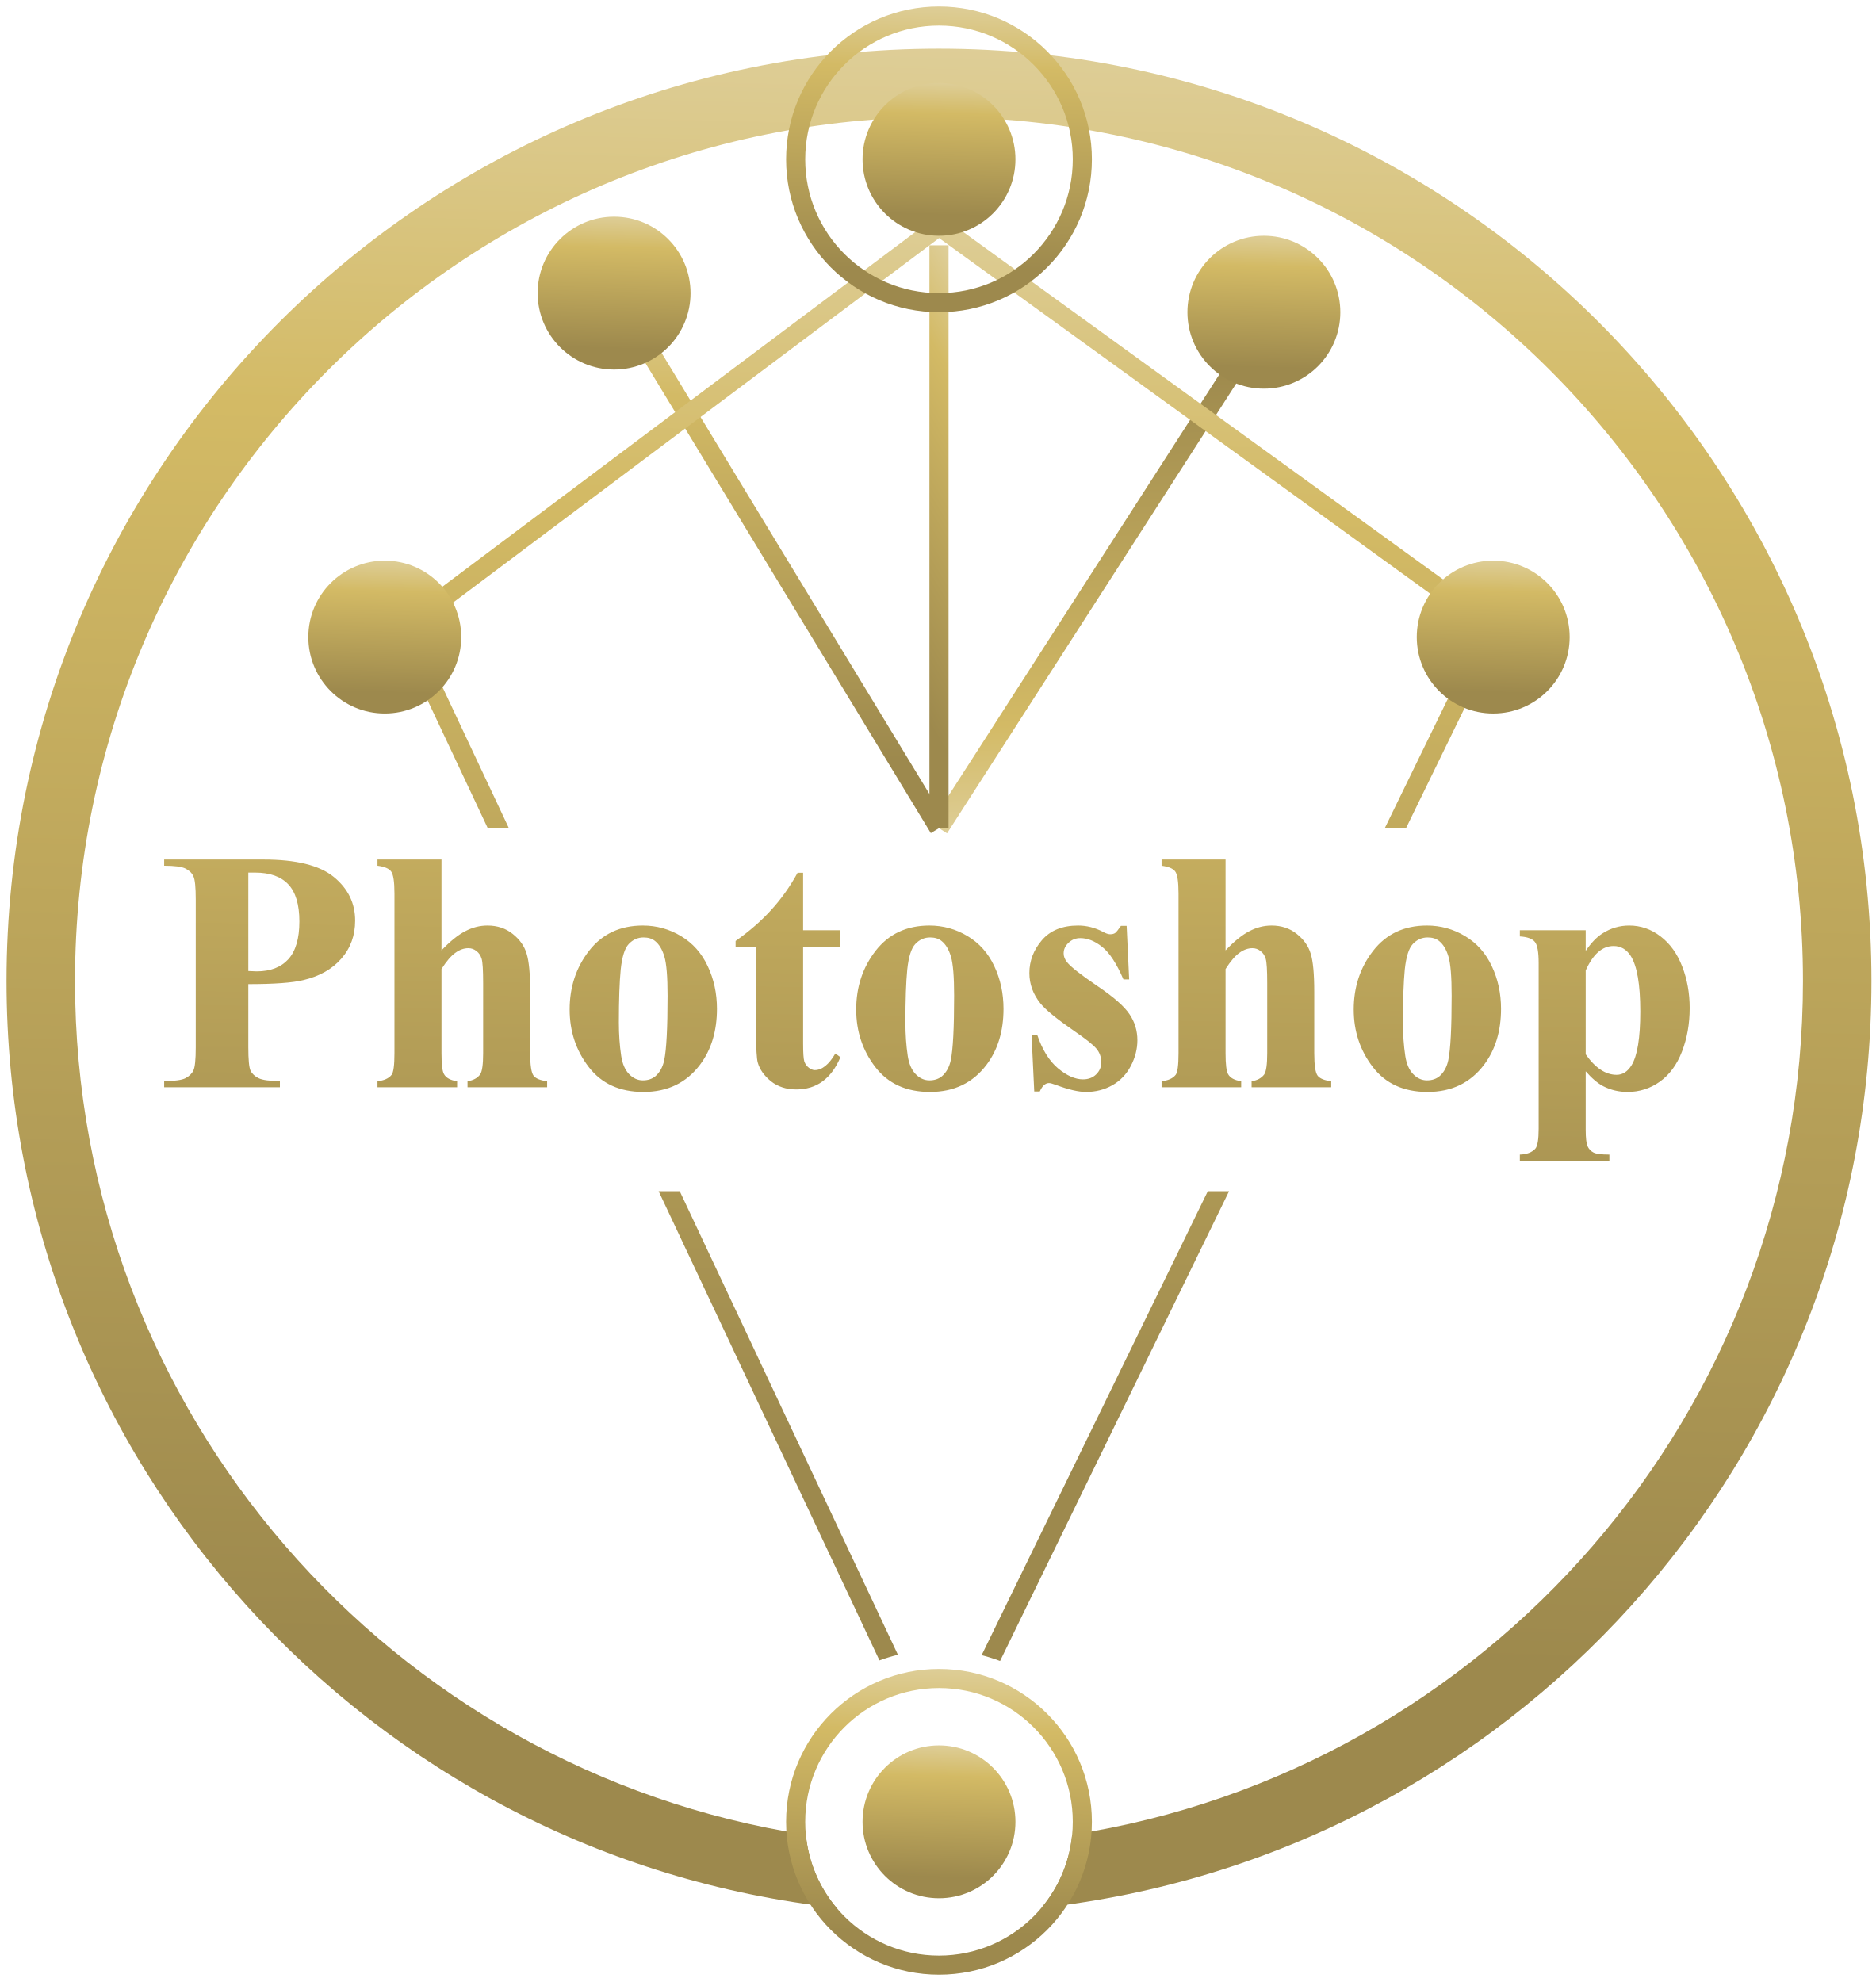
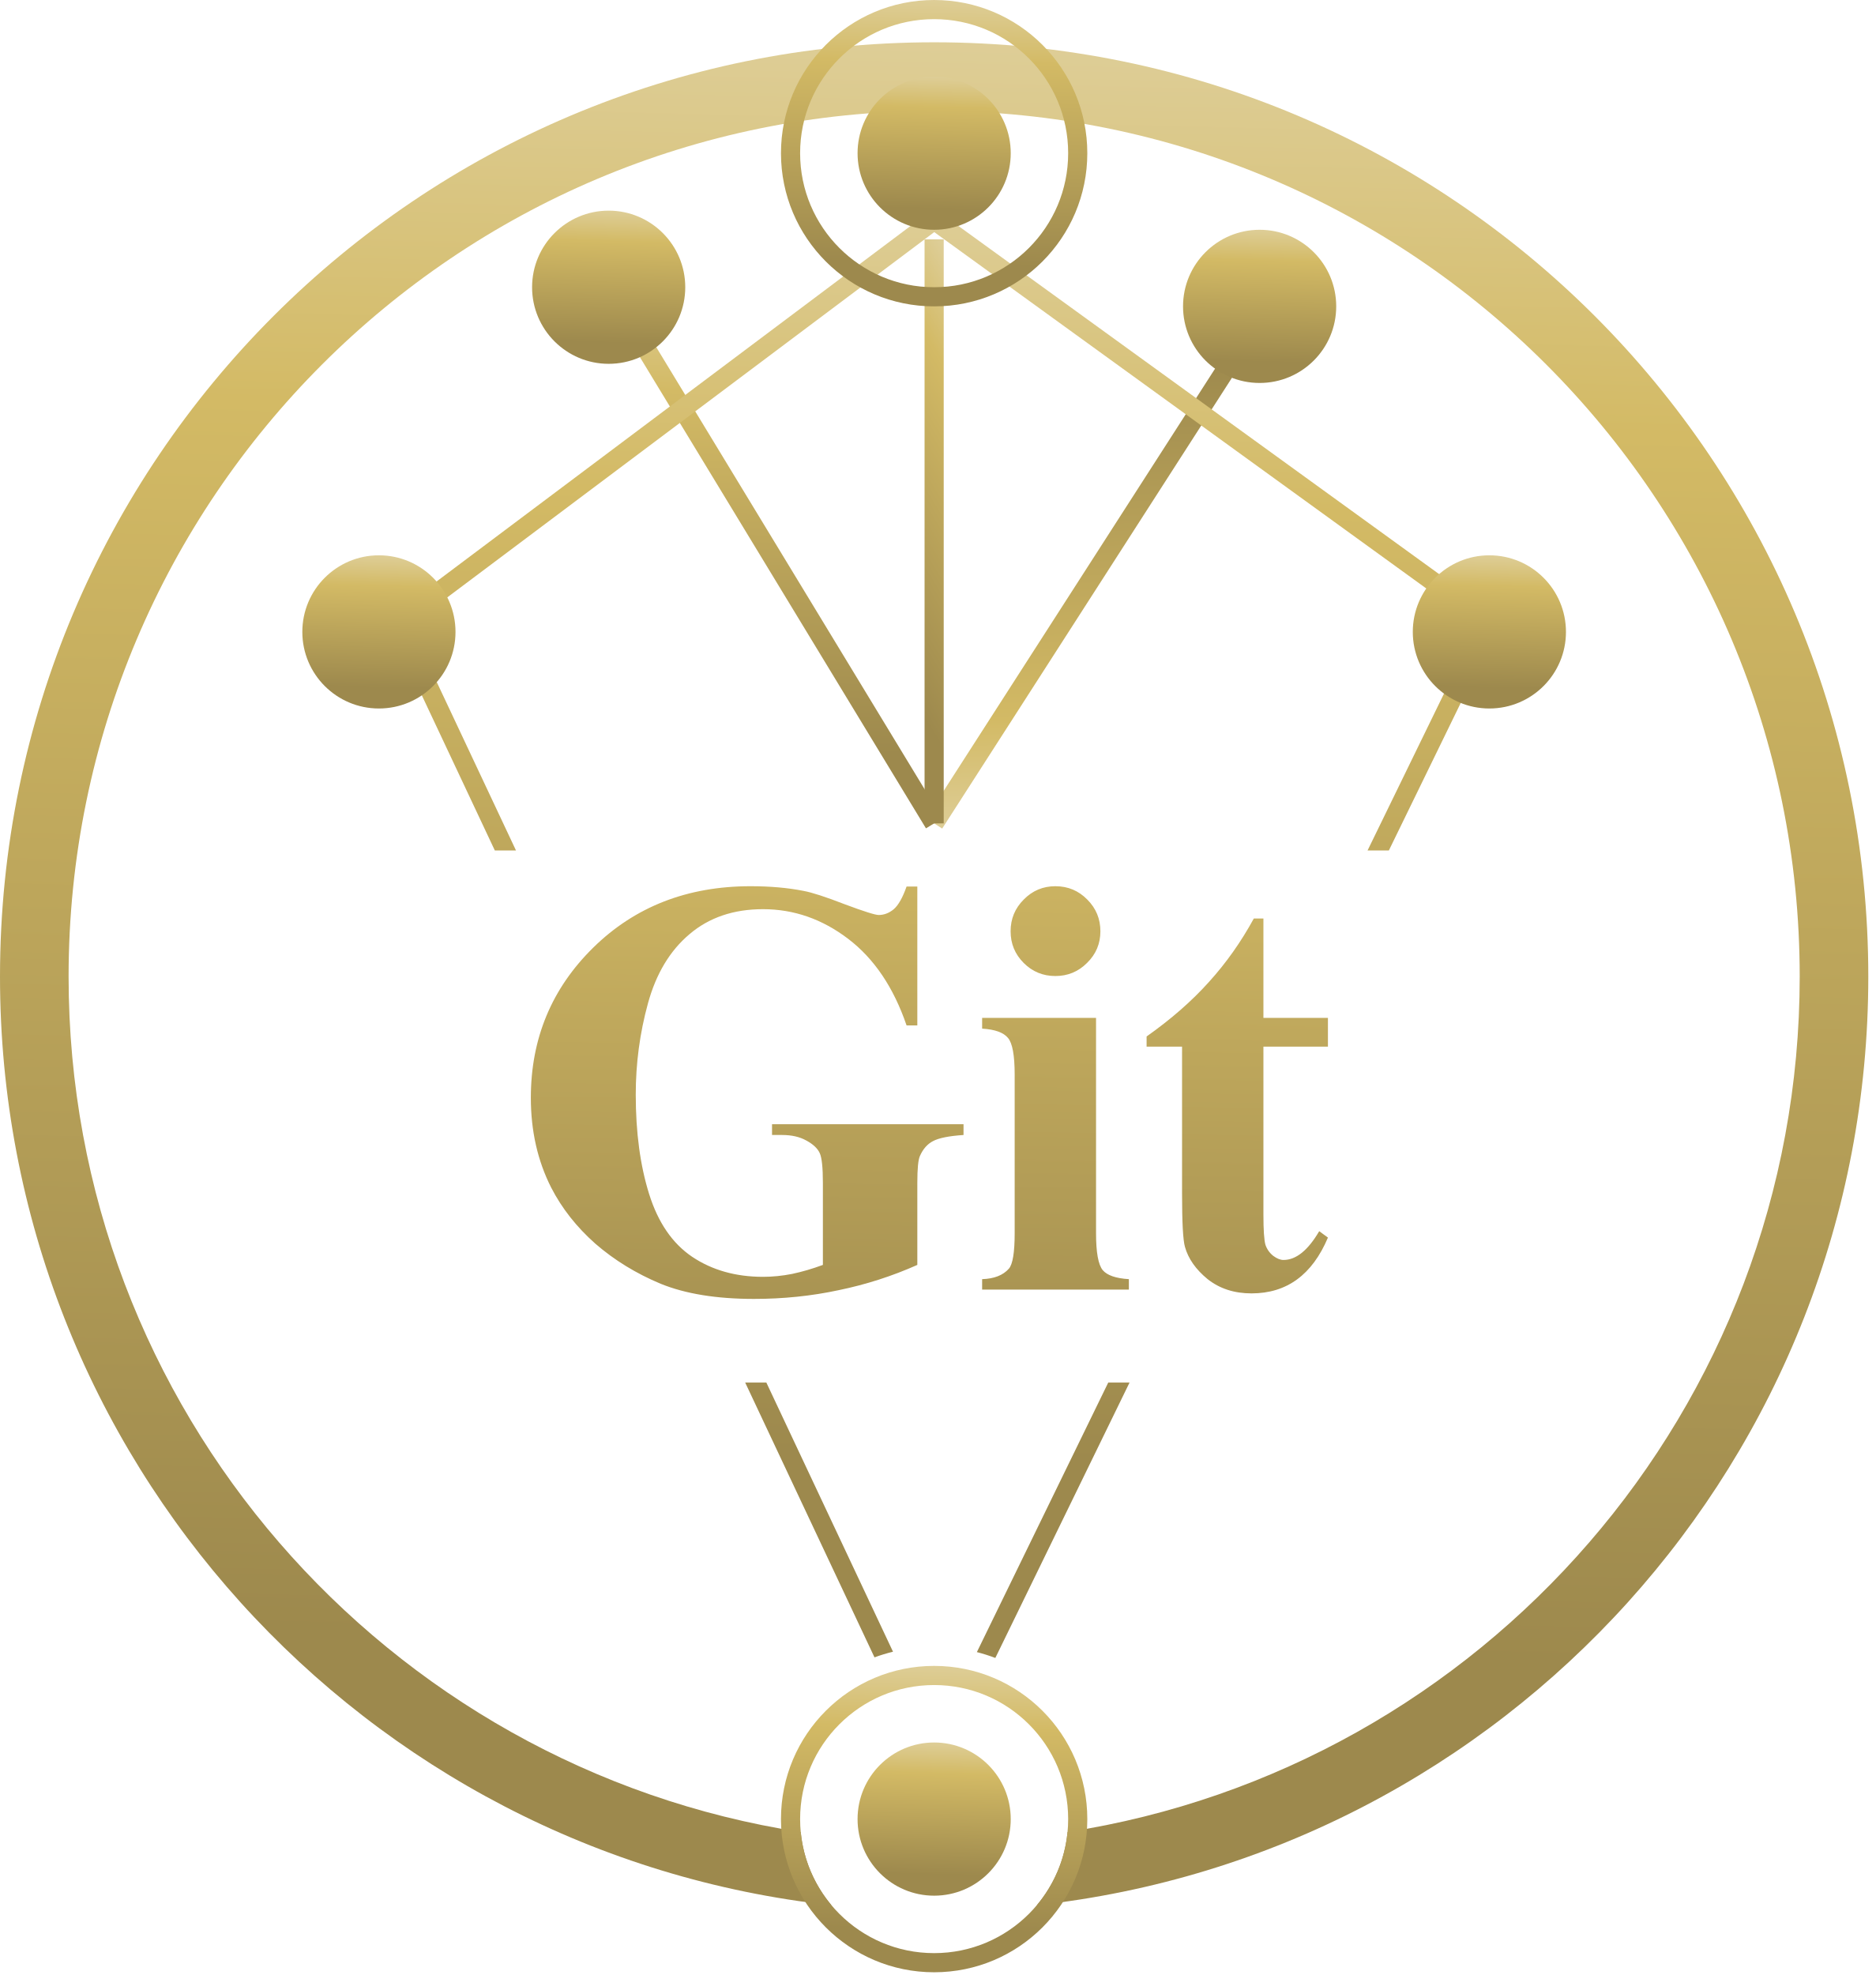
- <svg xmlns="http://www.w3.org/2000/svg" width="211" height="223" viewBox="0 0 211 223" fill="none">
-   <path d="M27.936 110.727V117.832C27.936 119.218 28.018 120.093 28.182 120.458C28.358 120.811 28.66 121.095 29.089 121.309C29.529 121.523 30.329 121.63 31.488 121.63V122.329H18.469V121.63C19.653 121.63 20.453 121.523 20.869 121.309C21.297 121.082 21.593 120.792 21.757 120.439C21.933 120.087 22.021 119.218 22.021 117.832V101.203C22.021 99.817 21.933 98.948 21.757 98.596C21.593 98.23 21.297 97.94 20.869 97.726C20.44 97.512 19.64 97.405 18.469 97.405V96.706H29.637C33.315 96.706 35.954 97.361 37.554 98.671C39.154 99.981 39.954 101.619 39.954 103.584C39.954 105.247 39.437 106.67 38.404 107.855C37.371 109.039 35.948 109.845 34.134 110.273C32.912 110.576 30.846 110.727 27.936 110.727ZM27.936 98.18V109.253C28.352 109.278 28.667 109.291 28.881 109.291C30.418 109.291 31.602 108.837 32.433 107.93C33.265 107.011 33.68 105.593 33.68 103.679C33.68 101.776 33.265 100.384 32.433 99.502C31.602 98.621 30.361 98.18 28.711 98.18H27.936ZM49.667 96.706V106.929C50.637 105.908 51.525 105.19 52.331 104.775C53.137 104.346 53.975 104.132 54.844 104.132C55.953 104.132 56.898 104.447 57.679 105.077C58.472 105.707 58.995 106.45 59.247 107.307C59.511 108.151 59.644 109.58 59.644 111.596V118.493C59.644 119.841 59.77 120.685 60.022 121.025C60.274 121.353 60.784 121.561 61.552 121.649V122.329H52.596V121.649C53.225 121.561 53.698 121.309 54.013 120.893C54.239 120.565 54.353 119.766 54.353 118.493V110.613C54.353 109.152 54.296 108.239 54.183 107.873C54.069 107.496 53.874 107.206 53.597 107.004C53.332 106.79 53.03 106.683 52.69 106.683C52.186 106.683 51.695 106.859 51.216 107.212C50.737 107.552 50.221 108.157 49.667 109.026V118.493C49.667 119.753 49.761 120.54 49.95 120.855C50.189 121.284 50.681 121.548 51.424 121.649V122.329H42.467V121.649C43.21 121.573 43.739 121.334 44.054 120.931C44.269 120.654 44.376 119.841 44.376 118.493V100.542C44.376 99.206 44.25 98.375 43.998 98.047C43.758 97.72 43.248 97.506 42.467 97.405V96.706H49.667ZM72.323 104.132C73.86 104.132 75.29 104.529 76.613 105.323C77.935 106.116 78.937 107.244 79.617 108.705C80.31 110.166 80.656 111.766 80.656 113.505C80.656 116.011 80.02 118.109 78.748 119.797C77.211 121.838 75.088 122.858 72.38 122.858C69.722 122.858 67.675 121.926 66.239 120.062C64.802 118.197 64.084 116.037 64.084 113.58C64.084 111.048 64.815 108.844 66.276 106.966C67.75 105.077 69.766 104.132 72.323 104.132ZM72.399 105.474C71.756 105.474 71.202 105.719 70.736 106.211C70.282 106.689 69.98 107.647 69.829 109.083C69.69 110.506 69.621 112.49 69.621 115.035C69.621 116.383 69.709 117.643 69.885 118.814C70.024 119.709 70.32 120.389 70.774 120.855C71.227 121.321 71.744 121.554 72.323 121.554C72.89 121.554 73.362 121.397 73.74 121.082C74.232 120.654 74.559 120.055 74.723 119.287C74.975 118.09 75.101 115.671 75.101 112.031C75.101 109.889 74.981 108.421 74.742 107.628C74.502 106.822 74.15 106.236 73.684 105.871C73.356 105.606 72.928 105.474 72.399 105.474ZM90.35 98.199V104.661H94.545V106.532H90.35V117.435C90.35 118.455 90.394 119.117 90.482 119.419C90.583 119.709 90.753 119.948 90.993 120.137C91.232 120.314 91.452 120.402 91.654 120.402C92.473 120.402 93.248 119.778 93.978 118.531L94.545 118.947C93.525 121.365 91.868 122.575 89.575 122.575C88.454 122.575 87.503 122.266 86.722 121.649C85.954 121.019 85.462 120.32 85.248 119.551C85.122 119.123 85.059 117.964 85.059 116.074V106.532H82.754V105.871C84.341 104.749 85.689 103.571 86.798 102.337C87.919 101.102 88.895 99.723 89.727 98.199H90.35ZM104.56 104.132C106.097 104.132 107.527 104.529 108.85 105.323C110.172 106.116 111.174 107.244 111.854 108.705C112.547 110.166 112.893 111.766 112.893 113.505C112.893 116.011 112.257 118.109 110.985 119.797C109.448 121.838 107.325 122.858 104.617 122.858C101.959 122.858 99.912 121.926 98.475 120.062C97.039 118.197 96.321 116.037 96.321 113.58C96.321 111.048 97.052 108.844 98.513 106.966C99.987 105.077 102.003 104.132 104.56 104.132ZM104.636 105.474C103.993 105.474 103.439 105.719 102.973 106.211C102.519 106.689 102.217 107.647 102.066 109.083C101.927 110.506 101.858 112.49 101.858 115.035C101.858 116.383 101.946 117.643 102.122 118.814C102.261 119.709 102.557 120.389 103.011 120.855C103.464 121.321 103.981 121.554 104.56 121.554C105.127 121.554 105.599 121.397 105.977 121.082C106.469 120.654 106.796 120.055 106.96 119.287C107.212 118.09 107.338 115.671 107.338 112.031C107.338 109.889 107.218 108.421 106.979 107.628C106.739 106.822 106.387 106.236 105.921 105.871C105.593 105.606 105.165 105.474 104.636 105.474ZM126.744 104.17L127.028 110.198H126.385C125.617 108.409 124.817 107.187 123.985 106.532C123.167 105.877 122.348 105.549 121.529 105.549C121.012 105.549 120.571 105.726 120.206 106.078C119.841 106.418 119.658 106.815 119.658 107.269C119.658 107.609 119.784 107.936 120.036 108.251C120.439 108.768 121.567 109.656 123.418 110.916C125.27 112.163 126.486 113.227 127.065 114.109C127.658 114.978 127.954 115.955 127.954 117.038C127.954 118.021 127.708 118.984 127.217 119.929C126.725 120.874 126.032 121.598 125.138 122.102C124.244 122.606 123.255 122.858 122.171 122.858C121.327 122.858 120.2 122.594 118.789 122.065C118.411 121.926 118.153 121.857 118.014 121.857C117.598 121.857 117.252 122.172 116.975 122.802H116.351L116.049 116.452H116.691C117.258 118.115 118.033 119.362 119.016 120.194C120.011 121.025 120.949 121.441 121.831 121.441C122.436 121.441 122.927 121.258 123.305 120.893C123.696 120.515 123.891 120.062 123.891 119.532C123.891 118.928 123.702 118.405 123.324 117.964C122.946 117.523 122.102 116.855 120.792 115.961C118.865 114.626 117.617 113.605 117.05 112.9C116.219 111.867 115.803 110.727 115.803 109.48C115.803 108.119 116.269 106.891 117.202 105.795C118.146 104.686 119.507 104.132 121.283 104.132C122.241 104.132 123.167 104.365 124.061 104.831C124.401 105.02 124.678 105.115 124.892 105.115C125.119 105.115 125.302 105.071 125.44 104.982C125.579 104.882 125.799 104.611 126.102 104.17H126.744ZM137.874 96.706V106.929C138.844 105.908 139.732 105.19 140.538 104.775C141.345 104.346 142.182 104.132 143.052 104.132C144.16 104.132 145.105 104.447 145.886 105.077C146.68 105.707 147.203 106.45 147.454 107.307C147.719 108.151 147.851 109.58 147.851 111.596V118.493C147.851 119.841 147.977 120.685 148.229 121.025C148.481 121.353 148.991 121.561 149.76 121.649V122.329H140.803V121.649C141.433 121.561 141.905 121.309 142.22 120.893C142.447 120.565 142.56 119.766 142.56 118.493V110.613C142.56 109.152 142.504 108.239 142.39 107.873C142.277 107.496 142.082 107.206 141.805 107.004C141.54 106.79 141.238 106.683 140.897 106.683C140.394 106.683 139.902 106.859 139.424 107.212C138.945 107.552 138.428 108.157 137.874 109.026V118.493C137.874 119.753 137.969 120.54 138.158 120.855C138.397 121.284 138.888 121.548 139.631 121.649V122.329H130.675V121.649C131.418 121.573 131.947 121.334 132.262 120.931C132.476 120.654 132.583 119.841 132.583 118.493V100.542C132.583 99.206 132.457 98.375 132.205 98.047C131.966 97.72 131.456 97.506 130.675 97.405V96.706H137.874ZM160.531 104.132C162.068 104.132 163.497 104.529 164.82 105.323C166.143 106.116 167.144 107.244 167.825 108.705C168.517 110.166 168.864 111.766 168.864 113.505C168.864 116.011 168.228 118.109 166.955 119.797C165.418 121.838 163.296 122.858 160.587 122.858C157.929 122.858 155.882 121.926 154.446 120.062C153.01 118.197 152.292 116.037 152.292 113.58C152.292 111.048 153.023 108.844 154.484 106.966C155.958 105.077 157.973 104.132 160.531 104.132ZM160.606 105.474C159.964 105.474 159.409 105.719 158.943 106.211C158.49 106.689 158.188 107.647 158.036 109.083C157.898 110.506 157.828 112.49 157.828 115.035C157.828 116.383 157.917 117.643 158.093 118.814C158.232 119.709 158.528 120.389 158.981 120.855C159.435 121.321 159.951 121.554 160.531 121.554C161.098 121.554 161.57 121.397 161.948 121.082C162.439 120.654 162.767 120.055 162.93 119.287C163.182 118.09 163.308 115.671 163.308 112.031C163.308 109.889 163.189 108.421 162.949 107.628C162.71 106.822 162.357 106.236 161.891 105.871C161.564 105.606 161.135 105.474 160.606 105.474ZM178.388 120.534V127.11C178.388 128.017 178.457 128.634 178.595 128.962C178.747 129.289 178.973 129.529 179.276 129.68C179.578 129.831 180.17 129.906 181.052 129.906V130.606H170.98V129.906C171.761 129.881 172.341 129.661 172.719 129.245C172.971 128.955 173.097 128.206 173.097 126.996V108.346C173.097 107.099 172.952 106.305 172.662 105.965C172.372 105.612 171.812 105.411 170.98 105.36V104.661H178.388V106.985C179.005 106.078 179.635 105.423 180.277 105.02C181.197 104.428 182.198 104.132 183.282 104.132C184.579 104.132 185.757 104.541 186.815 105.36C187.886 106.179 188.699 107.313 189.253 108.762C189.807 110.198 190.084 111.747 190.084 113.41C190.084 115.199 189.795 116.837 189.215 118.323C188.648 119.797 187.817 120.924 186.721 121.706C185.637 122.474 184.428 122.858 183.093 122.858C182.123 122.858 181.216 122.644 180.372 122.216C179.742 121.888 179.08 121.328 178.388 120.534ZM178.388 118.625C179.471 120.162 180.63 120.931 181.864 120.931C182.545 120.931 183.105 120.572 183.546 119.854C184.201 118.796 184.529 116.78 184.529 113.807C184.529 110.758 184.17 108.673 183.452 107.552C182.973 106.809 182.331 106.437 181.524 106.437C180.252 106.437 179.206 107.357 178.388 109.196V118.625Z" fill="url(#paint0_linear_414_1744)" />
-   <path d="M69.085 32.978L105.635 93.178" stroke="url(#paint1_linear_414_1744)" stroke-width="2.15" />
-   <path d="M105.635 93.179L144.334 32.98" stroke="url(#paint2_linear_414_1744)" stroke-width="2.15" />
-   <circle cx="69.085" cy="32.98" r="8.6" fill="url(#paint3_linear_414_1744)" />
-   <circle cx="142.185" cy="35.129" r="8.6" fill="url(#paint4_linear_414_1744)" />
-   <path d="M105.635 27.604V93.178" stroke="url(#paint5_linear_414_1744)" stroke-width="2.15" />
-   <path fill-rule="evenodd" clip-rule="evenodd" d="M8.438 110.377C8.438 56.697 51.955 13.18 105.635 13.18C159.316 13.18 202.832 56.697 202.832 110.377C202.832 158.963 167.184 199.223 120.616 206.427C120.318 209.544 119.069 212.382 117.164 214.651C169.674 208.911 210.535 164.416 210.535 110.377C210.535 52.443 163.57 5.478 105.635 5.478C47.701 5.478 0.735 52.443 0.735 110.377C0.735 164.416 41.596 208.911 94.106 214.651C92.201 212.382 90.952 209.544 90.654 206.427C44.087 199.223 8.438 158.963 8.438 110.377Z" fill="url(#paint6_linear_414_1744)" />
-   <circle cx="105.635" cy="204.977" r="8.6" fill="url(#paint7_linear_414_1744)" />
-   <path fill-rule="evenodd" clip-rule="evenodd" d="M105.624 24.118L106.265 24.583L168.615 69.732L169.346 70.262L168.95 71.074L158.177 93.178H155.785L166.622 70.944L105.646 26.789L46.781 70.937L57.248 93.178H54.872L44.463 71.061L44.09 70.268L44.791 69.743L104.99 24.593L105.624 24.118ZM135.875 134.028H138.267L112.506 186.882C111.833 186.626 111.141 186.407 110.434 186.226L135.875 134.028ZM101.014 186.182L76.471 134.028H74.095L98.937 186.817C99.612 186.568 100.305 186.355 101.014 186.182Z" fill="url(#paint8_linear_414_1744)" />
-   <circle cx="105.635" cy="204.976" r="16.125" stroke="url(#paint9_linear_414_1744)" stroke-width="2.15" />
-   <circle cx="105.635" cy="17.929" r="16.125" stroke="url(#paint10_linear_414_1744)" stroke-width="2.15" />
-   <circle cx="43.286" cy="71.678" r="8.6" fill="url(#paint11_linear_414_1744)" />
-   <circle cx="167.984" cy="71.678" r="8.6" fill="url(#paint12_linear_414_1744)" />
-   <circle cx="105.635" cy="17.929" r="8.6" fill="url(#paint13_linear_414_1744)" />
+ <svg xmlns="http://www.w3.org/2000/svg" width="208" height="219" viewBox="0 0 208 219" fill="none">
+   <path d="M101.732 98.302V113.706H100.54C99.101 109.495 96.942 106.294 94.063 104.103C91.184 101.911 88.036 100.815 84.62 100.815C81.355 100.815 78.637 101.739 76.467 103.587C74.297 105.413 72.761 107.97 71.859 111.257C70.956 114.544 70.505 117.917 70.505 121.376C70.505 125.565 70.999 129.239 71.987 132.397C72.976 135.556 74.566 137.876 76.757 139.358C78.97 140.841 81.591 141.582 84.62 141.582C85.673 141.582 86.747 141.475 87.843 141.26C88.96 141.023 90.099 140.69 91.259 140.261V131.173C91.259 129.454 91.141 128.348 90.904 127.854C90.668 127.338 90.174 126.876 89.422 126.468C88.692 126.06 87.8 125.855 86.747 125.855H85.619V124.663H106.856V125.855C105.245 125.963 104.117 126.188 103.473 126.532C102.85 126.854 102.366 127.402 102.023 128.176C101.829 128.584 101.732 129.583 101.732 131.173V140.261C98.939 141.507 96.028 142.441 92.999 143.064C89.991 143.709 86.865 144.031 83.621 144.031C79.475 144.031 76.026 143.473 73.276 142.355C70.548 141.217 68.131 139.734 66.025 137.908C63.941 136.061 62.309 133.987 61.127 131.688C59.623 128.724 58.871 125.404 58.871 121.73C58.871 115.156 61.181 109.603 65.8 105.069C70.419 100.536 76.231 98.269 83.234 98.269C85.404 98.269 87.359 98.441 89.1 98.785C90.045 98.957 91.57 99.451 93.676 100.268C95.803 101.062 97.06 101.46 97.446 101.46C98.048 101.46 98.606 101.245 99.122 100.815C99.638 100.364 100.11 99.526 100.54 98.302H101.732ZM117.04 98.269C118.437 98.269 119.618 98.764 120.585 99.752C121.552 100.719 122.035 101.89 122.035 103.265C122.035 104.64 121.541 105.811 120.553 106.777C119.586 107.744 118.415 108.228 117.04 108.228C115.665 108.228 114.494 107.744 113.527 106.777C112.561 105.811 112.077 104.64 112.077 103.265C112.077 101.89 112.561 100.719 113.527 99.752C114.494 98.764 115.665 98.269 117.04 98.269ZM121.552 112.868V136.748C121.552 138.875 121.799 140.239 122.293 140.841C122.787 141.421 123.754 141.754 125.193 141.84V143H108.919V141.84C110.251 141.797 111.239 141.41 111.884 140.68C112.314 140.186 112.528 138.875 112.528 136.748V119.152C112.528 117.025 112.281 115.672 111.787 115.092C111.293 114.49 110.337 114.146 108.919 114.061V112.868H121.552ZM140.114 101.847V112.868H147.269V116.059H140.114V134.653C140.114 136.394 140.19 137.521 140.34 138.037C140.512 138.531 140.802 138.939 141.21 139.262C141.618 139.562 141.994 139.713 142.338 139.713C143.734 139.713 145.056 138.649 146.302 136.522L147.269 137.231C145.528 141.356 142.703 143.419 138.793 143.419C136.881 143.419 135.259 142.893 133.927 141.84C132.616 140.766 131.778 139.573 131.413 138.263C131.198 137.532 131.091 135.556 131.091 132.333V116.059H127.159V114.931C129.866 113.019 132.165 111.01 134.056 108.904C135.968 106.799 137.633 104.446 139.051 101.847H140.114Z" fill="url(#paint0_linear_56_3203)" />
+   <path d="M67.502 31.849L103.598 91.301" stroke="url(#paint1_linear_56_3203)" stroke-width="2.123" />
+   <path d="M103.597 91.302L141.817 31.85" stroke="url(#paint2_linear_56_3203)" stroke-width="2.123" />
+   <circle cx="67.502" cy="31.85" r="8.493" fill="url(#paint3_linear_56_3203)" />
+   <circle cx="139.694" cy="33.972" r="8.493" fill="url(#paint4_linear_56_3203)" />
+   <path d="M103.597 26.541V91.301" stroke="url(#paint5_linear_56_3203)" stroke-width="2.123" />
+   <path fill-rule="evenodd" clip-rule="evenodd" d="M7.607 108.287C7.607 55.273 50.584 12.296 103.598 12.296C156.612 12.296 199.589 55.273 199.589 108.287C199.589 156.27 164.383 196.03 118.392 203.145C118.098 206.222 116.865 209.026 114.983 211.266C166.842 205.597 207.196 161.655 207.196 108.287C207.196 51.071 160.813 4.689 103.598 4.689C46.382 4.689 0 51.071 0 108.287C0 161.655 40.353 205.597 92.212 211.266C90.33 209.026 89.097 206.222 88.803 203.145C42.813 196.03 7.607 156.27 7.607 108.287Z" fill="url(#paint6_linear_56_3203)" />
+   <circle cx="103.598" cy="201.711" r="8.493" fill="url(#paint7_linear_56_3203)" />
+   <path d="M110.383 183.844C109.718 183.591 109.035 183.374 108.336 183.195L122.907 153.303H125.269L110.383 183.844ZM99.035 183.152C98.335 183.324 97.649 183.533 96.982 183.779L82.64 153.303H84.988L99.035 183.152ZM104.22 23.559L165.796 68.148L166.518 68.671L166.127 69.473L154.026 94.303H151.664L163.828 69.345L103.608 25.737L45.475 69.338L57.223 94.303H54.876L43.185 69.46L42.817 68.678L43.509 68.158L102.961 23.569L103.587 23.101L104.22 23.559Z" fill="url(#paint8_linear_56_3203)" />
+   <circle cx="103.597" cy="201.711" r="15.925" stroke="url(#paint9_linear_56_3203)" stroke-width="2.123" />
+   <circle cx="103.597" cy="16.986" r="15.925" stroke="url(#paint10_linear_56_3203)" stroke-width="2.123" />
+   <circle cx="42.022" cy="70.069" r="8.493" fill="url(#paint11_linear_56_3203)" />
+   <circle cx="165.173" cy="70.069" r="8.493" fill="url(#paint12_linear_56_3203)" />
+   <circle cx="103.598" cy="16.986" r="8.493" fill="url(#paint13_linear_56_3203)" />
  <defs>
-     <linearGradient id="paint0_linear_414_1744" x1="137.25" y1="52.329" x2="135.499" y2="160.348" gradientUnits="userSpaceOnUse">
+     <linearGradient id="paint0_linear_56_3203" x1="133.277" y1="64" x2="131.548" y2="170.679" gradientUnits="userSpaceOnUse">
      <stop stop-color="#DECE98" />
      <stop offset="0.216" stop-color="#D3BA65" />
      <stop offset="0.914" stop-color="#9D894D" />
    </linearGradient>
-     <linearGradient id="paint1_linear_414_1744" x1="93.915" y1="32.978" x2="91.56" y2="89.963" gradientUnits="userSpaceOnUse">
+     <linearGradient id="paint1_linear_56_3203" x1="92.023" y1="31.849" x2="89.697" y2="88.126" gradientUnits="userSpaceOnUse">
      <stop stop-color="#DECE98" />
      <stop offset="0.216" stop-color="#D3BA65" />
      <stop offset="0.914" stop-color="#9D894D" />
    </linearGradient>
-     <linearGradient id="paint2_linear_414_1744" x1="131.924" y1="93.179" x2="129.7" y2="36.184" gradientUnits="userSpaceOnUse">
+     <linearGradient id="paint2_linear_56_3203" x1="129.561" y1="91.302" x2="127.364" y2="35.014" gradientUnits="userSpaceOnUse">
      <stop stop-color="#DECE98" />
      <stop offset="0.216" stop-color="#D3BA65" />
      <stop offset="0.914" stop-color="#9D894D" />
    </linearGradient>
-     <linearGradient id="paint3_linear_414_1744" x1="72.17" y1="24.38" x2="71.761" y2="40.679" gradientUnits="userSpaceOnUse">
+     <linearGradient id="paint3_linear_56_3203" x1="70.548" y1="23.356" x2="70.144" y2="39.453" gradientUnits="userSpaceOnUse">
      <stop stop-color="#DECE98" />
      <stop offset="0.216" stop-color="#D3BA65" />
      <stop offset="0.914" stop-color="#9D894D" />
    </linearGradient>
-     <linearGradient id="paint4_linear_414_1744" x1="145.269" y1="26.529" x2="144.86" y2="42.828" gradientUnits="userSpaceOnUse">
+     <linearGradient id="paint4_linear_56_3203" x1="142.74" y1="25.479" x2="142.336" y2="41.575" gradientUnits="userSpaceOnUse">
      <stop stop-color="#DECE98" />
      <stop offset="0.216" stop-color="#D3BA65" />
      <stop offset="0.914" stop-color="#9D894D" />
    </linearGradient>
-     <linearGradient id="paint5_linear_414_1744" x1="106.314" y1="27.604" x2="78.714" y2="44.382" gradientUnits="userSpaceOnUse">
+     <linearGradient id="paint5_linear_56_3203" x1="104.277" y1="26.541" x2="76.864" y2="43.415" gradientUnits="userSpaceOnUse">
      <stop stop-color="#DECE98" />
      <stop offset="0.216" stop-color="#D3BA65" />
      <stop offset="0.914" stop-color="#9D894D" />
    </linearGradient>
-     <linearGradient id="paint6_linear_414_1744" x1="143.258" y1="5.478" x2="138.3" y2="203.695" gradientUnits="userSpaceOnUse">
+     <linearGradient id="paint6_linear_56_3203" x1="140.754" y1="4.689" x2="135.858" y2="200.446" gradientUnits="userSpaceOnUse">
      <stop stop-color="#DECE98" />
      <stop offset="0.216" stop-color="#D3BA65" />
      <stop offset="0.914" stop-color="#9D894D" />
    </linearGradient>
-     <linearGradient id="paint7_linear_414_1744" x1="108.719" y1="196.377" x2="108.31" y2="212.676" gradientUnits="userSpaceOnUse">
+     <linearGradient id="paint7_linear_56_3203" x1="106.644" y1="193.218" x2="106.24" y2="209.314" gradientUnits="userSpaceOnUse">
      <stop stop-color="#DECE98" />
      <stop offset="0.216" stop-color="#D3BA65" />
      <stop offset="0.914" stop-color="#9D894D" />
    </linearGradient>
-     <linearGradient id="paint8_linear_414_1744" x1="129.18" y1="24.118" x2="124.154" y2="178.289" gradientUnits="userSpaceOnUse">
+     <linearGradient id="paint8_linear_56_3203" x1="126.85" y1="23.101" x2="121.887" y2="175.358" gradientUnits="userSpaceOnUse">
      <stop stop-color="#DECE98" />
      <stop offset="0.216" stop-color="#D3BA65" />
      <stop offset="0.914" stop-color="#9D894D" />
    </linearGradient>
-     <linearGradient id="paint9_linear_414_1744" x1="111.804" y1="187.776" x2="110.986" y2="220.374" gradientUnits="userSpaceOnUse">
+     <linearGradient id="paint9_linear_56_3203" x1="109.689" y1="184.725" x2="108.882" y2="216.918" gradientUnits="userSpaceOnUse">
      <stop stop-color="#DECE98" />
      <stop offset="0.216" stop-color="#D3BA65" />
      <stop offset="0.914" stop-color="#9D894D" />
    </linearGradient>
-     <linearGradient id="paint10_linear_414_1744" x1="111.804" y1="0.729" x2="110.986" y2="33.327" gradientUnits="userSpaceOnUse">
+     <linearGradient id="paint10_linear_56_3203" x1="109.689" y1="-2.5148e-08" x2="108.882" y2="32.193" gradientUnits="userSpaceOnUse">
      <stop stop-color="#DECE98" />
      <stop offset="0.216" stop-color="#D3BA65" />
      <stop offset="0.914" stop-color="#9D894D" />
    </linearGradient>
-     <linearGradient id="paint11_linear_414_1744" x1="46.37" y1="63.078" x2="45.961" y2="79.377" gradientUnits="userSpaceOnUse">
+     <linearGradient id="paint11_linear_56_3203" x1="45.069" y1="61.576" x2="44.665" y2="77.673" gradientUnits="userSpaceOnUse">
      <stop stop-color="#DECE98" />
      <stop offset="0.216" stop-color="#D3BA65" />
      <stop offset="0.914" stop-color="#9D894D" />
    </linearGradient>
-     <linearGradient id="paint12_linear_414_1744" x1="171.068" y1="63.078" x2="170.659" y2="79.377" gradientUnits="userSpaceOnUse">
+     <linearGradient id="paint12_linear_56_3203" x1="168.219" y1="61.576" x2="167.815" y2="77.673" gradientUnits="userSpaceOnUse">
      <stop stop-color="#DECE98" />
      <stop offset="0.216" stop-color="#D3BA65" />
      <stop offset="0.914" stop-color="#9D894D" />
    </linearGradient>
-     <linearGradient id="paint13_linear_414_1744" x1="108.719" y1="9.329" x2="108.31" y2="25.628" gradientUnits="userSpaceOnUse">
+     <linearGradient id="paint13_linear_56_3203" x1="106.644" y1="8.493" x2="106.24" y2="24.59" gradientUnits="userSpaceOnUse">
      <stop stop-color="#DECE98" />
      <stop offset="0.216" stop-color="#D3BA65" />
      <stop offset="0.914" stop-color="#9D894D" />
    </linearGradient>
  </defs>
</svg>
